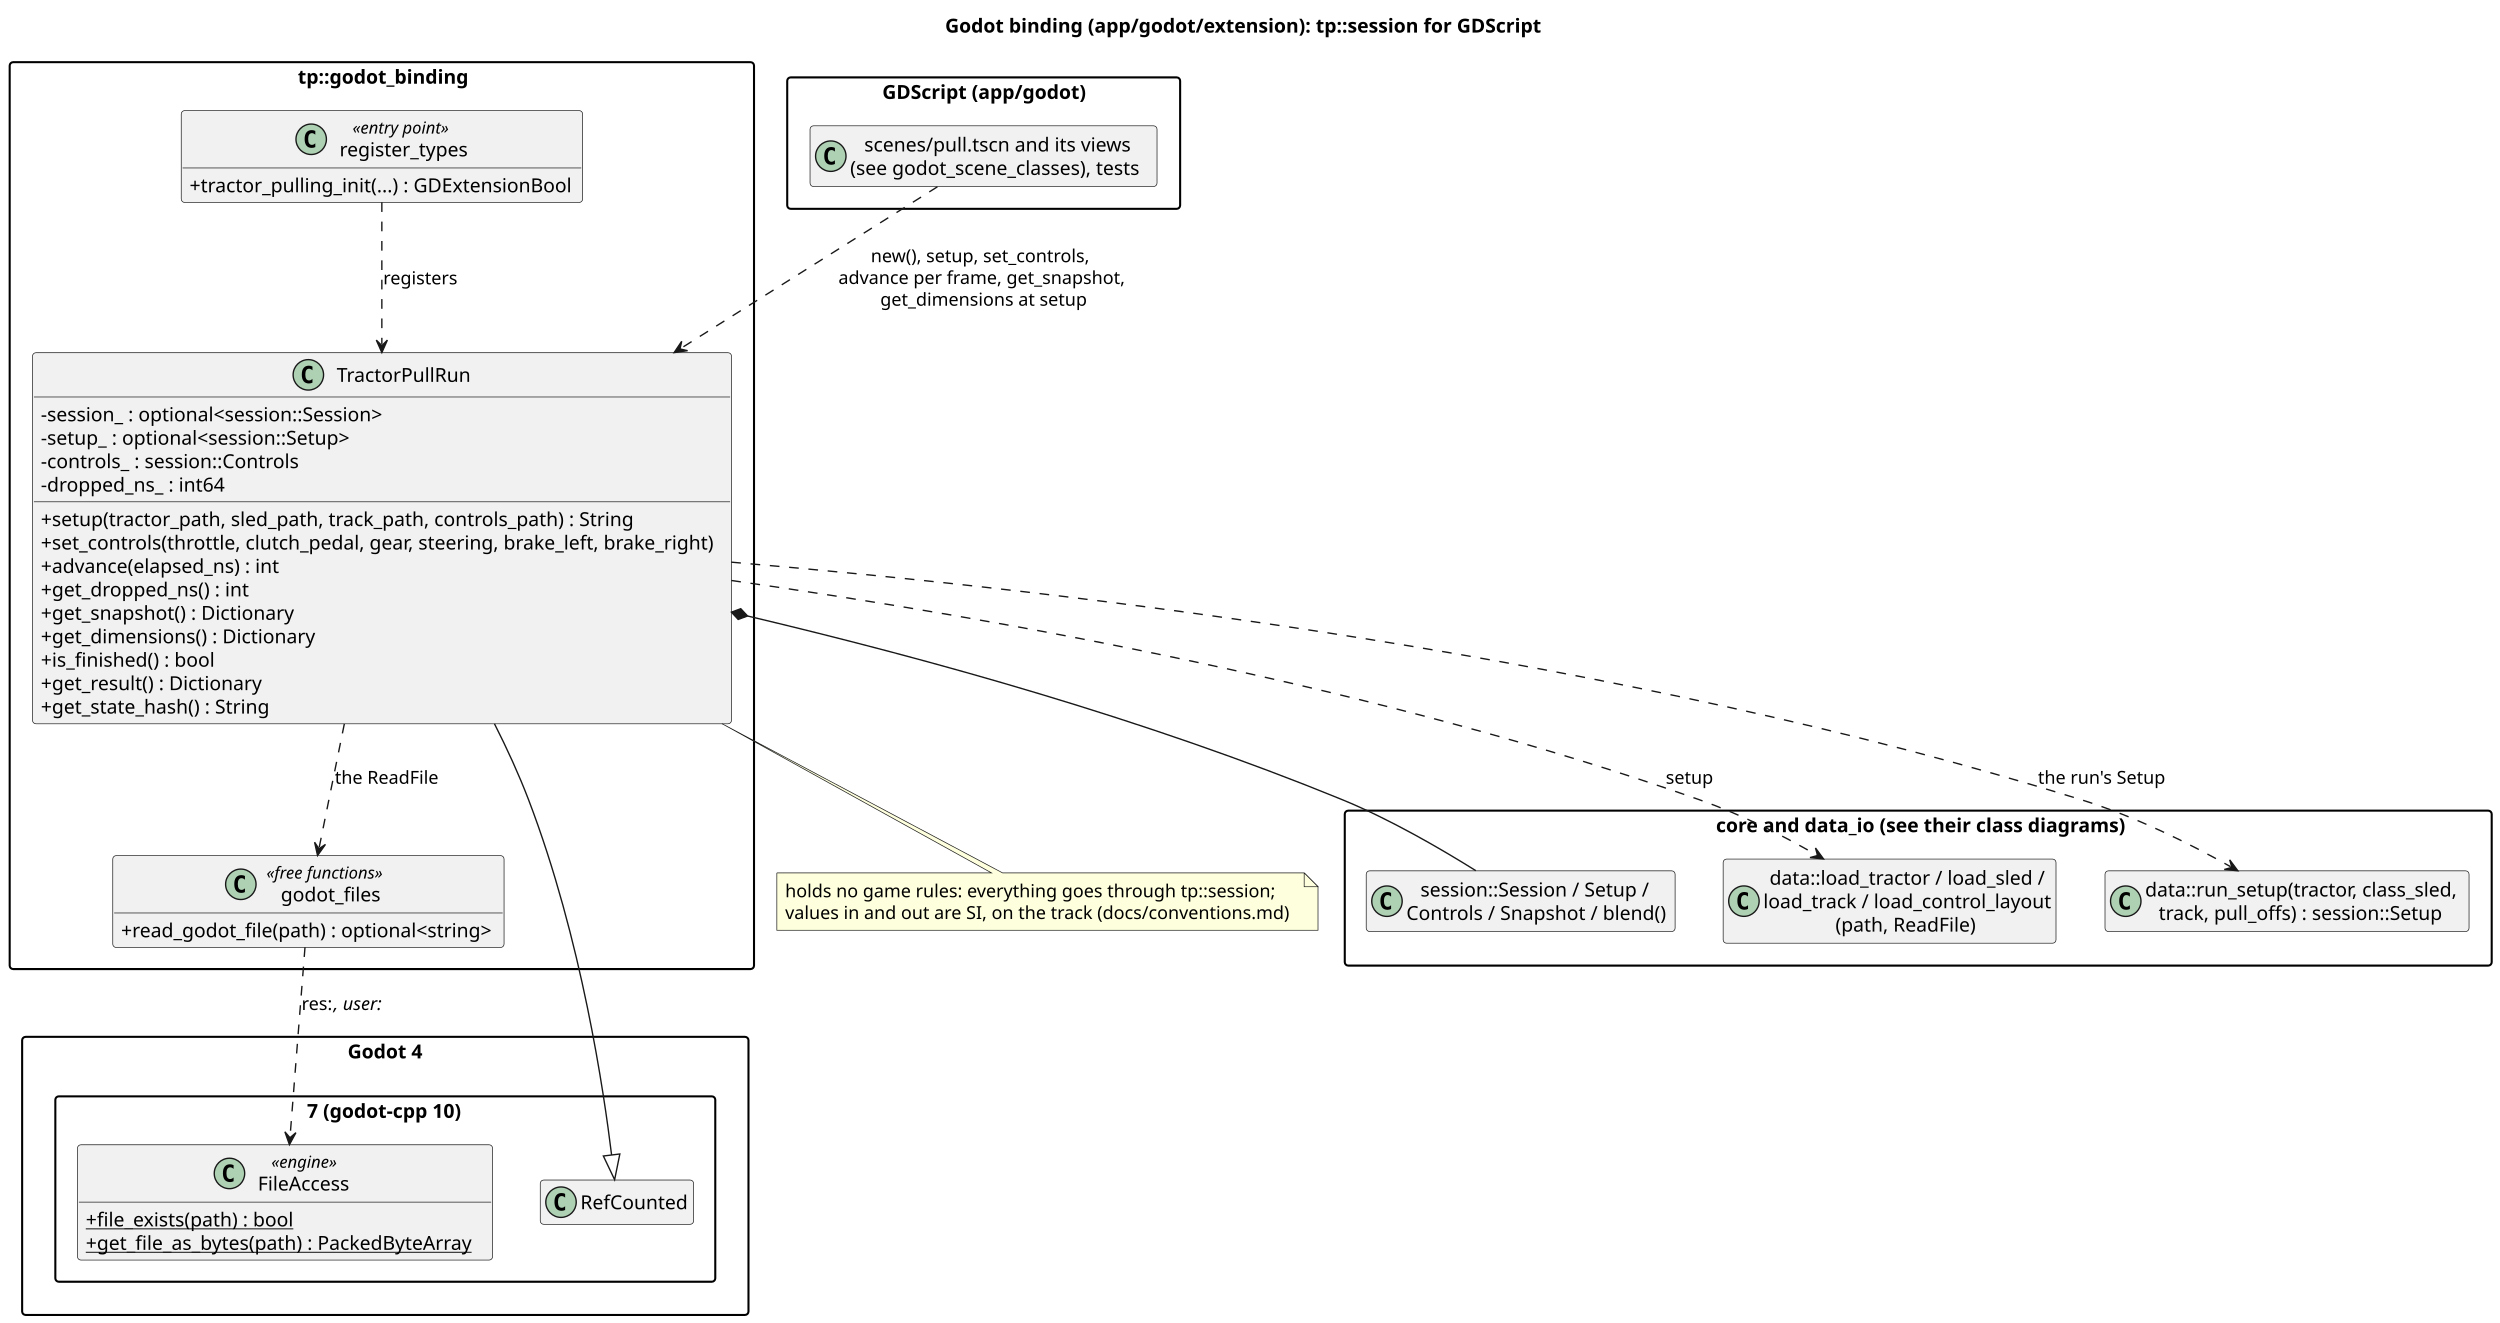
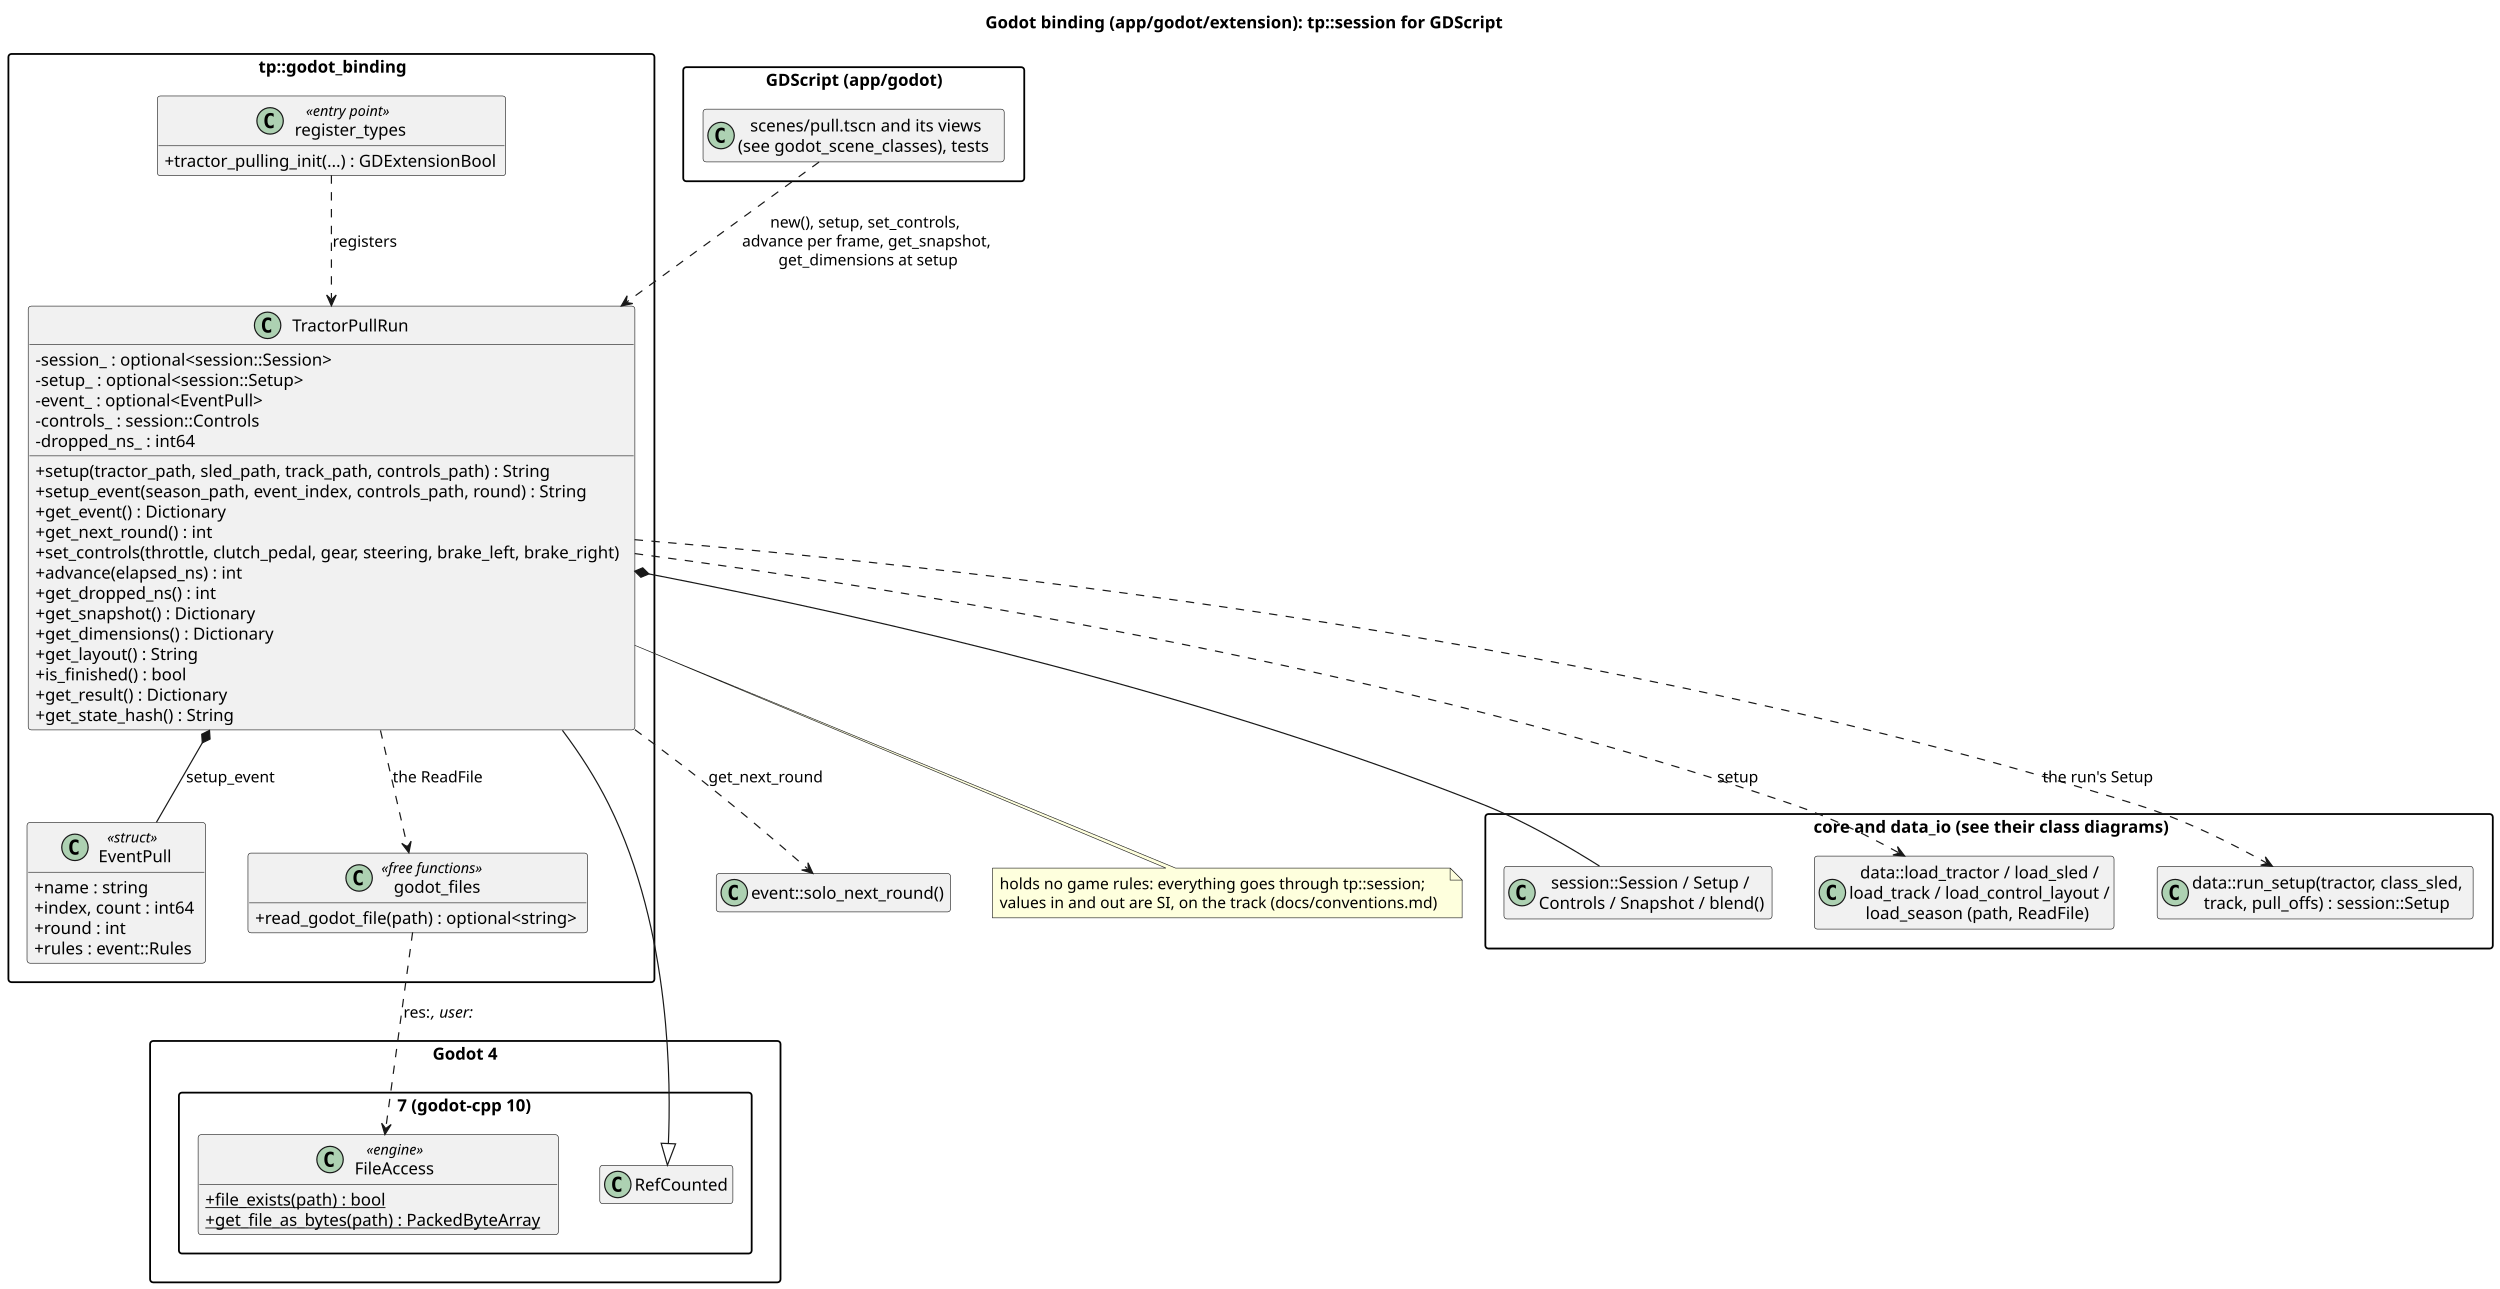
- <svg xmlns="http://www.w3.org/2000/svg" contentStyleType="text/css" height="956px" preserveAspectRatio="none" style="width:1807px;height:956px;background:#FFFFFF;" version="1.1" viewBox="0 0 1807 956" width="1807px" zoomAndPan="magnify">
+ <svg xmlns="http://www.w3.org/2000/svg" contentStyleType="text/css" height="1073px" preserveAspectRatio="none" style="width:2082px;height:1073px;background:#FFFFFF;" version="1.1" viewBox="0 0 2082 1073" width="2082px" zoomAndPan="magnify">
  <defs />
  <g>
-     <text fill="#000000" font-family="sans-serif" font-size="14" font-weight="bold" lengthAdjust="spacing" textLength="426.74" x="683.13" y="23.562">Godot binding (app/godot/extension): tp::session for GDScript</text>
+     <text fill="#000000" font-family="sans-serif" font-size="14" font-weight="bold" lengthAdjust="spacing" textLength="426.74" x="820.63" y="23.562">Godot binding (app/godot/extension): tp::session for GDScript</text>
    <g id="cluster_Godot 4">
-       <rect fill="none" height="201" rx="2.5" ry="2.5" style="stroke:#000000;stroke-width:1.5;" width="525" x="16" y="749.439" />
-       <text fill="#000000" font-family="sans-serif" font-size="14" font-weight="bold" lengthAdjust="spacing" textLength="54.414" x="251.293" y="765.002">Godot 4</text>
+       <rect fill="none" height="201" rx="2.5" ry="2.5" style="stroke:#000000;stroke-width:1.5;" width="525" x="125" y="866.939" />
+       <text fill="#000000" font-family="sans-serif" font-size="14" font-weight="bold" lengthAdjust="spacing" textLength="54.414" x="360.293" y="882.502">Godot 4</text>
    </g>
    <g id="cluster_7 (godot-cpp 10)">
-       <rect fill="none" height="134" rx="2.5" ry="2.5" style="stroke:#000000;stroke-width:1.5;" width="477" x="40" y="792.439" />
-       <text fill="#000000" font-family="sans-serif" font-size="14" font-weight="bold" lengthAdjust="spacing" textLength="113.21" x="221.895" y="808.002">7 (godot-cpp 10)</text>
+       <rect fill="none" height="134" rx="2.5" ry="2.5" style="stroke:#000000;stroke-width:1.5;" width="477" x="149" y="909.939" />
+       <text fill="#000000" font-family="sans-serif" font-size="14" font-weight="bold" lengthAdjust="spacing" textLength="113.21" x="330.895" y="925.502">7 (godot-cpp 10)</text>
    </g>
    <g id="cluster_tp::godot_binding">
-       <rect fill="none" height="655.5" rx="2.5" ry="2.5" style="stroke:#000000;stroke-width:1.5;" width="538" x="7" y="44.94" />
+       <rect fill="none" height="773" rx="2.5" ry="2.5" style="stroke:#000000;stroke-width:1.5;" width="538" x="7" y="44.94" />
      <text fill="#000000" font-family="sans-serif" font-size="14" font-weight="bold" lengthAdjust="spacing" textLength="121.454" x="215.273" y="60.502">tp::godot_binding</text>
    </g>
    <g id="cluster_core and data_io (see their class diagrams)">
-       <rect fill="none" height="112" rx="2.5" ry="2.5" style="stroke:#000000;stroke-width:1.5;" width="829" x="972" y="585.939" />
-       <text fill="#000000" font-family="sans-serif" font-size="14" font-weight="bold" lengthAdjust="spacing" textLength="292.312" x="1240.344" y="601.502">core and data_io (see their class diagrams)</text>
+       <rect fill="none" height="112" rx="2.5" ry="2.5" style="stroke:#000000;stroke-width:1.5;" width="839" x="1237" y="677.939" />
+       <text fill="#000000" font-family="sans-serif" font-size="14" font-weight="bold" lengthAdjust="spacing" textLength="292.312" x="1510.344" y="693.502">core and data_io (see their class diagrams)</text>
    </g>
    <g id="cluster_GDScript (app/godot)">
      <rect fill="none" height="95" rx="2.5" ry="2.5" style="stroke:#000000;stroke-width:1.5;" width="284" x="569" y="55.94" />
      <text fill="#000000" font-family="sans-serif" font-size="14" font-weight="bold" lengthAdjust="spacing" textLength="146.522" x="637.739" y="71.502">GDScript (app/godot)</text>
    </g>
    <g id="elem_RefCounted">
-       <rect codeLine="7" fill="#F1F1F1" height="32" id="RefCounted" rx="2.5" ry="2.5" style="stroke:#181818;stroke-width:0.5;" width="110.839" x="390.5" y="852.939" />
-       <ellipse cx="405.5" cy="868.939" fill="#ADD1B2" rx="11" ry="11" style="stroke:#181818;stroke-width:1.0;" />
-       <path d="M408.469,874.58 Q407.891,874.877 407.25,875.018 Q406.609,875.174 405.906,875.174 Q403.406,875.174 402.078,873.533 Q400.766,871.877 400.766,868.752 Q400.766,865.627 402.078,863.971 Q403.406,862.314 405.906,862.314 Q406.609,862.314 407.25,862.471 Q407.906,862.627 408.469,862.924 L408.469,865.643 Q407.844,865.064 407.25,864.799 Q406.656,864.518 406.031,864.518 Q404.688,864.518 404,865.596 Q403.312,866.658 403.312,868.752 Q403.312,870.846 404,871.924 Q404.688,872.986 406.031,872.986 Q406.656,872.986 407.25,872.721 Q407.844,872.439 408.469,871.861 L408.469,874.58 Z " fill="#000000" />
-       <text fill="#000000" font-family="sans-serif" font-size="14" lengthAdjust="spacing" textLength="78.839" x="419.5" y="874.032">RefCounted</text>
+       <rect codeLine="7" fill="#F1F1F1" height="32" id="RefCounted" rx="2.5" ry="2.5" style="stroke:#181818;stroke-width:0.5;" width="110.839" x="499.5" y="970.439" />
+       <ellipse cx="514.5" cy="986.439" fill="#ADD1B2" rx="11" ry="11" style="stroke:#181818;stroke-width:1.0;" />
+       <path d="M517.469,992.08 Q516.891,992.377 516.25,992.518 Q515.609,992.674 514.906,992.674 Q512.406,992.674 511.078,991.033 Q509.766,989.377 509.766,986.252 Q509.766,983.127 511.078,981.471 Q512.406,979.814 514.906,979.814 Q515.609,979.814 516.25,979.971 Q516.906,980.127 517.469,980.424 L517.469,983.143 Q516.844,982.564 516.25,982.299 Q515.656,982.018 515.031,982.018 Q513.688,982.018 513,983.096 Q512.312,984.158 512.312,986.252 Q512.312,988.346 513,989.424 Q513.688,990.486 515.031,990.486 Q515.656,990.486 516.25,990.221 Q516.844,989.939 517.469,989.361 L517.469,992.08 Z " fill="#000000" />
+       <text fill="#000000" font-family="sans-serif" font-size="14" lengthAdjust="spacing" textLength="78.839" x="528.5" y="991.532">RefCounted</text>
    </g>
    <g id="elem_FileAccess">
-       <rect codeLine="8" fill="#F1F1F1" height="83.338" id="FileAccess" rx="2.5" ry="2.5" style="stroke:#181818;stroke-width:0.5;" width="300.025" x="56" y="827.439" />
-       <ellipse cx="165.86" cy="848.169" fill="#ADD1B2" rx="11" ry="11" style="stroke:#181818;stroke-width:1.0;" />
-       <path d="M168.829,853.81 Q168.251,854.106 167.61,854.247 Q166.97,854.403 166.267,854.403 Q163.767,854.403 162.439,852.763 Q161.126,851.106 161.126,847.981 Q161.126,844.856 162.439,843.2 Q163.767,841.544 166.267,841.544 Q166.97,841.544 167.61,841.7 Q168.267,841.856 168.829,842.153 L168.829,844.872 Q168.204,844.294 167.61,844.028 Q167.017,843.747 166.392,843.747 Q165.048,843.747 164.36,844.825 Q163.673,845.888 163.673,847.981 Q163.673,850.075 164.36,851.153 Q165.048,852.216 166.392,852.216 Q167.017,852.216 167.61,851.95 Q168.204,851.669 168.829,851.091 L168.829,853.81 Z " fill="#000000" />
-       <text fill="#000000" font-family="sans-serif" font-size="12" font-style="italic" lengthAdjust="spacing" textLength="52.266" x="196.13" y="844.064">«engine»</text>
-       <text fill="#000000" font-family="sans-serif" font-size="14" lengthAdjust="spacing" textLength="71.805" x="186.36" y="860.521">FileAccess</text>
-       <line style="stroke:#181818;stroke-width:0.5;" x1="57" x2="355.025" y1="868.898" y2="868.898" />
-       <text fill="#000000" font-family="sans-serif" font-size="14" lengthAdjust="spacing" text-decoration="underline" textLength="154.492" x="62" y="886.461">+file_exists(path) : bool</text>
-       <text fill="#000000" font-family="sans-serif" font-size="14" lengthAdjust="spacing" text-decoration="underline" textLength="288.025" x="62" y="903.4">+get_file_as_bytes(path) : PackedByteArray</text>
+       <rect codeLine="8" fill="#F1F1F1" height="83.338" id="FileAccess" rx="2.5" ry="2.5" style="stroke:#181818;stroke-width:0.5;" width="300.025" x="165" y="944.939" />
+       <ellipse cx="274.86" cy="965.669" fill="#ADD1B2" rx="11" ry="11" style="stroke:#181818;stroke-width:1.0;" />
+       <path d="M277.829,971.31 Q277.251,971.606 276.61,971.747 Q275.97,971.903 275.267,971.903 Q272.767,971.903 271.438,970.263 Q270.126,968.606 270.126,965.481 Q270.126,962.356 271.438,960.7 Q272.767,959.044 275.267,959.044 Q275.97,959.044 276.61,959.2 Q277.267,959.356 277.829,959.653 L277.829,962.372 Q277.204,961.794 276.61,961.528 Q276.017,961.247 275.392,961.247 Q274.048,961.247 273.36,962.325 Q272.673,963.388 272.673,965.481 Q272.673,967.575 273.36,968.653 Q274.048,969.716 275.392,969.716 Q276.017,969.716 276.61,969.45 Q277.204,969.169 277.829,968.591 L277.829,971.31 Z " fill="#000000" />
+       <text fill="#000000" font-family="sans-serif" font-size="12" font-style="italic" lengthAdjust="spacing" textLength="52.266" x="305.13" y="961.564">«engine»</text>
+       <text fill="#000000" font-family="sans-serif" font-size="14" lengthAdjust="spacing" textLength="71.805" x="295.36" y="978.021">FileAccess</text>
+       <line style="stroke:#181818;stroke-width:0.5;" x1="166" x2="464.025" y1="986.398" y2="986.398" />
+       <text fill="#000000" font-family="sans-serif" font-size="14" lengthAdjust="spacing" text-decoration="underline" textLength="154.492" x="171" y="1003.961">+file_exists(path) : bool</text>
+       <text fill="#000000" font-family="sans-serif" font-size="14" lengthAdjust="spacing" text-decoration="underline" textLength="288.025" x="171" y="1020.9">+get_file_as_bytes(path) : PackedByteArray</text>
    </g>
    <g id="elem_TractorPullRun">
-       <rect codeLine="15" fill="#F1F1F1" height="268.213" id="TractorPullRun" rx="2.5" ry="2.5" style="stroke:#181818;stroke-width:0.5;" width="505.22" x="23.5" y="254.94" />
+       <rect codeLine="15" fill="#F1F1F1" height="352.91" id="TractorPullRun" rx="2.5" ry="2.5" style="stroke:#181818;stroke-width:0.5;" width="505.22" x="23.5" y="254.94" />
      <ellipse cx="222.874" cy="270.94" fill="#ADD1B2" rx="11" ry="11" style="stroke:#181818;stroke-width:1.0;" />
      <path d="M225.842,276.58 Q225.264,276.877 224.624,277.018 Q223.983,277.174 223.28,277.174 Q220.78,277.174 219.452,275.533 Q218.139,273.877 218.139,270.752 Q218.139,267.627 219.452,265.971 Q220.78,264.315 223.28,264.315 Q223.983,264.315 224.624,264.471 Q225.28,264.627 225.842,264.924 L225.842,267.643 Q225.217,267.065 224.624,266.799 Q224.03,266.518 223.405,266.518 Q222.061,266.518 221.374,267.596 Q220.686,268.658 220.686,270.752 Q220.686,272.846 221.374,273.924 Q222.061,274.986 223.405,274.986 Q224.03,274.986 224.624,274.721 Q225.217,274.44 225.842,273.861 L225.842,276.58 Z " fill="#000000" />
      <text fill="#000000" font-family="sans-serif" font-size="14" lengthAdjust="spacing" textLength="97.973" x="243.374" y="276.032">TractorPullRun</text>
      <line style="stroke:#181818;stroke-width:0.5;" x1="24.5" x2="527.72" y1="286.94" y2="286.94" />
      <text fill="#000000" font-family="sans-serif" font-size="14" lengthAdjust="spacing" textLength="256.935" x="29.5" y="304.502">-session_ : optional&lt;session::Session&gt;</text>
      <text fill="#000000" font-family="sans-serif" font-size="14" lengthAdjust="spacing" textLength="230.125" x="29.5" y="321.441">-setup_ : optional&lt;session::Setup&gt;</text>
-       <text fill="#000000" font-family="sans-serif" font-size="14" lengthAdjust="spacing" textLength="192.794" x="29.5" y="338.381">-controls_ : session::Controls</text>
-       <text fill="#000000" font-family="sans-serif" font-size="14" lengthAdjust="spacing" textLength="136.862" x="29.5" y="355.32">-dropped_ns_ : int64</text>
-       <line style="stroke:#181818;stroke-width:0.5;" x1="24.5" x2="527.72" y1="362.697" y2="362.697" />
-       <text fill="#000000" font-family="sans-serif" font-size="14" lengthAdjust="spacing" textLength="432.619" x="29.5" y="380.26">+setup(tractor_path, sled_path, track_path, controls_path) : String</text>
-       <text fill="#000000" font-family="sans-serif" font-size="14" lengthAdjust="spacing" textLength="493.22" x="29.5" y="397.199">+set_controls(throttle, clutch_pedal, gear, steering, brake_left, brake_right)</text>
-       <text fill="#000000" font-family="sans-serif" font-size="14" lengthAdjust="spacing" textLength="178.377" x="29.5" y="414.139">+advance(elapsed_ns) : int</text>
-       <text fill="#000000" font-family="sans-serif" font-size="14" lengthAdjust="spacing" textLength="153.501" x="29.5" y="431.078">+get_dropped_ns() : int</text>
-       <text fill="#000000" font-family="sans-serif" font-size="14" lengthAdjust="spacing" textLength="186.963" x="29.5" y="448.018">+get_snapshot() : Dictionary</text>
-       <text fill="#000000" font-family="sans-serif" font-size="14" lengthAdjust="spacing" textLength="201.722" x="29.5" y="464.957">+get_dimensions() : Dictionary</text>
-       <text fill="#000000" font-family="sans-serif" font-size="14" lengthAdjust="spacing" textLength="129.938" x="29.5" y="481.897">+is_finished() : bool</text>
-       <text fill="#000000" font-family="sans-serif" font-size="14" lengthAdjust="spacing" textLength="163.297" x="29.5" y="498.836">+get_result() : Dictionary</text>
-       <text fill="#000000" font-family="sans-serif" font-size="14" lengthAdjust="spacing" textLength="168.943" x="29.5" y="515.775">+get_state_hash() : String</text>
+       <text fill="#000000" font-family="sans-serif" font-size="14" lengthAdjust="spacing" textLength="194.455" x="29.5" y="338.381">-event_ : optional&lt;EventPull&gt;</text>
+       <text fill="#000000" font-family="sans-serif" font-size="14" lengthAdjust="spacing" textLength="192.794" x="29.5" y="355.32">-controls_ : session::Controls</text>
+       <text fill="#000000" font-family="sans-serif" font-size="14" lengthAdjust="spacing" textLength="136.862" x="29.5" y="372.26">-dropped_ns_ : int64</text>
+       <line style="stroke:#181818;stroke-width:0.5;" x1="24.5" x2="527.72" y1="379.637" y2="379.637" />
+       <text fill="#000000" font-family="sans-serif" font-size="14" lengthAdjust="spacing" textLength="432.619" x="29.5" y="397.199">+setup(tractor_path, sled_path, track_path, controls_path) : String</text>
+       <text fill="#000000" font-family="sans-serif" font-size="14" lengthAdjust="spacing" textLength="465.555" x="29.5" y="414.139">+setup_event(season_path, event_index, controls_path, round) : String</text>
+       <text fill="#000000" font-family="sans-serif" font-size="14" lengthAdjust="spacing" textLength="163.269" x="29.5" y="431.078">+get_event() : Dictionary</text>
+       <text fill="#000000" font-family="sans-serif" font-size="14" lengthAdjust="spacing" textLength="149.167" x="29.5" y="448.018">+get_next_round() : int</text>
+       <text fill="#000000" font-family="sans-serif" font-size="14" lengthAdjust="spacing" textLength="493.22" x="29.5" y="464.957">+set_controls(throttle, clutch_pedal, gear, steering, brake_left, brake_right)</text>
+       <text fill="#000000" font-family="sans-serif" font-size="14" lengthAdjust="spacing" textLength="178.377" x="29.5" y="481.897">+advance(elapsed_ns) : int</text>
+       <text fill="#000000" font-family="sans-serif" font-size="14" lengthAdjust="spacing" textLength="153.501" x="29.5" y="498.836">+get_dropped_ns() : int</text>
+       <text fill="#000000" font-family="sans-serif" font-size="14" lengthAdjust="spacing" textLength="186.963" x="29.5" y="515.775">+get_snapshot() : Dictionary</text>
+       <text fill="#000000" font-family="sans-serif" font-size="14" lengthAdjust="spacing" textLength="201.722" x="29.5" y="532.715">+get_dimensions() : Dictionary</text>
+       <text fill="#000000" font-family="sans-serif" font-size="14" lengthAdjust="spacing" textLength="138.551" x="29.5" y="549.654">+get_layout() : String</text>
+       <text fill="#000000" font-family="sans-serif" font-size="14" lengthAdjust="spacing" textLength="129.938" x="29.5" y="566.594">+is_finished() : bool</text>
+       <text fill="#000000" font-family="sans-serif" font-size="14" lengthAdjust="spacing" textLength="163.297" x="29.5" y="583.533">+get_result() : Dictionary</text>
+       <text fill="#000000" font-family="sans-serif" font-size="14" lengthAdjust="spacing" textLength="168.943" x="29.5" y="600.473">+get_state_hash() : String</text>
+     </g>
+     <g id="elem_EventPull">
+       <rect codeLine="35" fill="#F1F1F1" height="117.217" id="EventPull" rx="2.5" ry="2.5" style="stroke:#181818;stroke-width:0.5;" width="148.671" x="22.5" y="684.939" />
+       <ellipse cx="62.418" cy="705.669" fill="#ADD1B2" rx="11" ry="11" style="stroke:#181818;stroke-width:1.0;" />
+       <path d="M65.387,711.31 Q64.808,711.606 64.168,711.747 Q63.527,711.903 62.824,711.903 Q60.324,711.903 58.996,710.263 Q57.684,708.606 57.684,705.481 Q57.684,702.356 58.996,700.7 Q60.324,699.044 62.824,699.044 Q63.527,699.044 64.168,699.2 Q64.824,699.356 65.387,699.653 L65.387,702.372 Q64.762,701.794 64.168,701.528 Q63.574,701.247 62.949,701.247 Q61.605,701.247 60.918,702.325 Q60.23,703.388 60.23,705.481 Q60.23,707.575 60.918,708.653 Q61.605,709.716 62.949,709.716 Q63.574,709.716 64.168,709.45 Q64.762,709.169 65.387,708.591 L65.387,711.31 Z " fill="#000000" />
+       <text fill="#000000" font-family="sans-serif" font-size="12" font-style="italic" lengthAdjust="spacing" textLength="46.676" x="89.266" y="701.564">«struct»</text>
+       <text fill="#000000" font-family="sans-serif" font-size="14" lengthAdjust="spacing" textLength="61.298" x="81.955" y="718.021">EventPull</text>
+       <line style="stroke:#181818;stroke-width:0.5;" x1="23.5" x2="170.171" y1="726.398" y2="726.398" />
+       <text fill="#000000" font-family="sans-serif" font-size="14" lengthAdjust="spacing" textLength="95.218" x="28.5" y="743.961">+name : string</text>
+       <text fill="#000000" font-family="sans-serif" font-size="14" lengthAdjust="spacing" textLength="136.671" x="28.5" y="760.9">+index, count : int64</text>
+       <text fill="#000000" font-family="sans-serif" font-size="14" lengthAdjust="spacing" textLength="76.2" x="28.5" y="777.84">+round : int</text>
+       <text fill="#000000" font-family="sans-serif" font-size="14" lengthAdjust="spacing" textLength="135.003" x="28.5" y="794.779">+rules : event::Rules</text>
    </g>
    <g id="elem_Files">
-       <rect codeLine="30" fill="#F1F1F1" height="66.398" id="Files" rx="2.5" ry="2.5" style="stroke:#181818;stroke-width:0.5;" width="282.833" x="81.5" y="618.439" />
-       <ellipse cx="174.073" cy="639.169" fill="#ADD1B2" rx="11" ry="11" style="stroke:#181818;stroke-width:1.0;" />
-       <path d="M177.042,644.81 Q176.463,645.106 175.823,645.247 Q175.182,645.403 174.479,645.403 Q171.979,645.403 170.651,643.763 Q169.338,642.106 169.338,638.981 Q169.338,635.856 170.651,634.2 Q171.979,632.544 174.479,632.544 Q175.182,632.544 175.823,632.7 Q176.479,632.856 177.042,633.153 L177.042,635.872 Q176.417,635.294 175.823,635.028 Q175.229,634.747 174.604,634.747 Q173.26,634.747 172.573,635.825 Q171.885,636.888 171.885,638.981 Q171.885,641.075 172.573,642.153 Q173.26,643.216 174.604,643.216 Q175.229,643.216 175.823,642.95 Q176.417,642.669 177.042,642.091 L177.042,644.81 Z " fill="#000000" />
-       <text fill="#000000" font-family="sans-serif" font-size="12" font-style="italic" lengthAdjust="spacing" textLength="93.188" x="192.573" y="635.064">«free functions»</text>
-       <text fill="#000000" font-family="sans-serif" font-size="14" lengthAdjust="spacing" textLength="72.427" x="202.953" y="651.521">godot_files</text>
-       <line style="stroke:#181818;stroke-width:0.5;" x1="82.5" x2="363.333" y1="659.898" y2="659.898" />
-       <text fill="#000000" font-family="sans-serif" font-size="14" lengthAdjust="spacing" textLength="270.833" x="87.5" y="677.461">+read_godot_file(path) : optional&lt;string&gt;</text>
+       <rect codeLine="41" fill="#F1F1F1" height="66.398" id="Files" rx="2.5" ry="2.5" style="stroke:#181818;stroke-width:0.5;" width="282.833" x="206.5" y="710.439" />
+       <ellipse cx="299.073" cy="731.169" fill="#ADD1B2" rx="11" ry="11" style="stroke:#181818;stroke-width:1.0;" />
+       <path d="M302.041,736.81 Q301.463,737.106 300.823,737.247 Q300.182,737.403 299.479,737.403 Q296.979,737.403 295.651,735.763 Q294.338,734.106 294.338,730.981 Q294.338,727.856 295.651,726.2 Q296.979,724.544 299.479,724.544 Q300.182,724.544 300.823,724.7 Q301.479,724.856 302.041,725.153 L302.041,727.872 Q301.416,727.294 300.823,727.028 Q300.229,726.747 299.604,726.747 Q298.26,726.747 297.573,727.825 Q296.885,728.888 296.885,730.981 Q296.885,733.075 297.573,734.153 Q298.26,735.216 299.604,735.216 Q300.229,735.216 300.823,734.95 Q301.416,734.669 302.041,734.091 L302.041,736.81 Z " fill="#000000" />
+       <text fill="#000000" font-family="sans-serif" font-size="12" font-style="italic" lengthAdjust="spacing" textLength="93.188" x="317.573" y="727.064">«free functions»</text>
+       <text fill="#000000" font-family="sans-serif" font-size="14" lengthAdjust="spacing" textLength="72.427" x="327.953" y="743.521">godot_files</text>
+       <line style="stroke:#181818;stroke-width:0.5;" x1="207.5" x2="488.333" y1="751.898" y2="751.898" />
+       <text fill="#000000" font-family="sans-serif" font-size="14" lengthAdjust="spacing" textLength="270.833" x="212.5" y="769.461">+read_godot_file(path) : optional&lt;string&gt;</text>
    </g>
    <g id="elem_Register">
-       <rect codeLine="33" fill="#F1F1F1" height="66.398" id="Register" rx="2.5" ry="2.5" style="stroke:#181818;stroke-width:0.5;" width="290.127" x="131" y="79.939" />
+       <rect codeLine="44" fill="#F1F1F1" height="66.398" id="Register" rx="2.5" ry="2.5" style="stroke:#181818;stroke-width:0.5;" width="290.127" x="131" y="79.939" />
      <ellipse cx="224.929" cy="100.669" fill="#ADD1B2" rx="11" ry="11" style="stroke:#181818;stroke-width:1.0;" />
      <path d="M227.898,106.31 Q227.32,106.606 226.679,106.747 Q226.039,106.903 225.335,106.903 Q222.835,106.903 221.507,105.263 Q220.195,103.606 220.195,100.481 Q220.195,97.356 221.507,95.7 Q222.835,94.044 225.335,94.044 Q226.039,94.044 226.679,94.2 Q227.335,94.356 227.898,94.653 L227.898,97.372 Q227.273,96.794 226.679,96.528 Q226.085,96.247 225.46,96.247 Q224.117,96.247 223.429,97.325 Q222.742,98.388 222.742,100.481 Q222.742,102.575 223.429,103.653 Q224.117,104.716 225.46,104.716 Q226.085,104.716 226.679,104.45 Q227.273,104.169 227.898,103.591 L227.898,106.31 Z " fill="#000000" />
      <text fill="#000000" font-family="sans-serif" font-size="12" font-style="italic" lengthAdjust="spacing" textLength="75.07" x="254.778" y="96.564">«entry point»</text>
      <text fill="#000000" font-family="sans-serif" font-size="14" lengthAdjust="spacing" textLength="93.769" x="245.429" y="113.022">register_types</text>
      <line style="stroke:#181818;stroke-width:0.5;" x1="132" x2="420.127" y1="121.398" y2="121.398" />
      <text fill="#000000" font-family="sans-serif" font-size="14" lengthAdjust="spacing" textLength="278.127" x="137" y="138.961">+tractor_pulling_init(...) : GDExtensionBool</text>
    </g>
    <g id="elem_Session">
-       <rect codeLine="39" fill="#F1F1F1" height="43.879" id="Session" rx="2.5" ry="2.5" style="stroke:#181818;stroke-width:0.5;" width="223.269" x="987.5" y="629.439" />
-       <ellipse cx="1002.5" cy="651.379" fill="#ADD1B2" rx="11" ry="11" style="stroke:#181818;stroke-width:1.0;" />
-       <path d="M1005.469,657.019 Q1004.891,657.316 1004.25,657.457 Q1003.609,657.613 1002.906,657.613 Q1000.406,657.613 999.078,655.973 Q997.766,654.316 997.766,651.191 Q997.766,648.066 999.078,646.41 Q1000.406,644.754 1002.906,644.754 Q1003.609,644.754 1004.25,644.91 Q1004.906,645.066 1005.469,645.363 L1005.469,648.082 Q1004.844,647.504 1004.25,647.238 Q1003.656,646.957 1003.031,646.957 Q1001.688,646.957 1001,648.035 Q1000.312,649.098 1000.312,651.191 Q1000.312,653.285 1001,654.363 Q1001.688,655.426 1003.031,655.426 Q1003.656,655.426 1004.25,655.16 Q1004.844,654.879 1005.469,654.301 L1005.469,657.019 Z " fill="#000000" />
-       <text fill="#000000" font-family="sans-serif" font-size="14" lengthAdjust="spacing" textLength="170.912" x="1026.679" y="648.002">session::Session / Setup /</text>
-       <text fill="#000000" font-family="sans-serif" font-size="14" lengthAdjust="spacing" textLength="191.269" x="1016.5" y="664.941">Controls / Snapshot / blend()</text>
+       <rect codeLine="50" fill="#F1F1F1" height="43.879" id="Session" rx="2.5" ry="2.5" style="stroke:#181818;stroke-width:0.5;" width="223.269" x="1252.5" y="721.439" />
+       <ellipse cx="1267.5" cy="743.379" fill="#ADD1B2" rx="11" ry="11" style="stroke:#181818;stroke-width:1.0;" />
+       <path d="M1270.469,749.019 Q1269.891,749.316 1269.25,749.457 Q1268.609,749.613 1267.906,749.613 Q1265.406,749.613 1264.078,747.973 Q1262.766,746.316 1262.766,743.191 Q1262.766,740.066 1264.078,738.41 Q1265.406,736.754 1267.906,736.754 Q1268.609,736.754 1269.25,736.91 Q1269.906,737.066 1270.469,737.363 L1270.469,740.082 Q1269.844,739.504 1269.25,739.238 Q1268.656,738.957 1268.031,738.957 Q1266.688,738.957 1266,740.035 Q1265.312,741.098 1265.312,743.191 Q1265.312,745.285 1266,746.363 Q1266.688,747.426 1268.031,747.426 Q1268.656,747.426 1269.25,747.16 Q1269.844,746.879 1270.469,746.301 L1270.469,749.019 Z " fill="#000000" />
+       <text fill="#000000" font-family="sans-serif" font-size="14" lengthAdjust="spacing" textLength="170.912" x="1291.679" y="740.002">session::Session / Setup /</text>
+       <text fill="#000000" font-family="sans-serif" font-size="14" lengthAdjust="spacing" textLength="191.269" x="1281.5" y="756.941">Controls / Snapshot / blend()</text>
    </g>
    <g id="elem_Loaders">
-       <rect codeLine="40" fill="#F1F1F1" height="60.818" id="Loaders" rx="2.5" ry="2.5" style="stroke:#181818;stroke-width:0.5;" width="240.578" x="1245.5" y="620.939" />
-       <ellipse cx="1260.5" cy="651.349" fill="#ADD1B2" rx="11" ry="11" style="stroke:#181818;stroke-width:1.0;" />
-       <path d="M1263.469,656.989 Q1262.891,657.286 1262.25,657.427 Q1261.609,657.583 1260.906,657.583 Q1258.406,657.583 1257.078,655.942 Q1255.766,654.286 1255.766,651.161 Q1255.766,648.036 1257.078,646.38 Q1258.406,644.724 1260.906,644.724 Q1261.609,644.724 1262.25,644.88 Q1262.906,645.036 1263.469,645.333 L1263.469,648.052 Q1262.844,647.474 1262.25,647.208 Q1261.656,646.927 1261.031,646.927 Q1259.688,646.927 1259,648.005 Q1258.312,649.067 1258.312,651.161 Q1258.312,653.255 1259,654.333 Q1259.688,655.395 1261.031,655.395 Q1261.656,655.395 1262.25,655.13 Q1262.844,654.849 1263.469,654.27 L1263.469,656.989 Z " fill="#000000" />
-       <text fill="#000000" font-family="sans-serif" font-size="14" lengthAdjust="spacing" textLength="199.52" x="1279.029" y="639.502">data::load_tractor / load_sled /</text>
-       <text fill="#000000" font-family="sans-serif" font-size="14" lengthAdjust="spacing" textLength="208.578" x="1274.5" y="656.441">load_track / load_control_layout</text>
-       <text fill="#000000" font-family="sans-serif" font-size="14" lengthAdjust="spacing" textLength="104.289" x="1326.645" y="673.381">(path, ReadFile)</text>
+       <rect codeLine="51" fill="#F1F1F1" height="60.818" id="Loaders" rx="2.5" ry="2.5" style="stroke:#181818;stroke-width:0.5;" width="249.56" x="1511" y="712.939" />
+       <ellipse cx="1526" cy="743.349" fill="#ADD1B2" rx="11" ry="11" style="stroke:#181818;stroke-width:1.0;" />
+       <path d="M1528.969,748.989 Q1528.391,749.286 1527.75,749.427 Q1527.109,749.583 1526.406,749.583 Q1523.906,749.583 1522.578,747.942 Q1521.266,746.286 1521.266,743.161 Q1521.266,740.036 1522.578,738.38 Q1523.906,736.724 1526.406,736.724 Q1527.109,736.724 1527.75,736.88 Q1528.406,737.036 1528.969,737.333 L1528.969,740.052 Q1528.344,739.474 1527.75,739.208 Q1527.156,738.927 1526.531,738.927 Q1525.188,738.927 1524.5,740.005 Q1523.812,741.067 1523.812,743.161 Q1523.812,745.255 1524.5,746.333 Q1525.188,747.395 1526.531,747.395 Q1527.156,747.395 1527.75,747.13 Q1528.344,746.849 1528.969,746.27 L1528.969,748.989 Z " fill="#000000" />
+       <text fill="#000000" font-family="sans-serif" font-size="14" lengthAdjust="spacing" textLength="199.52" x="1549.02" y="731.502">data::load_tractor / load_sled /</text>
+       <text fill="#000000" font-family="sans-serif" font-size="14" lengthAdjust="spacing" textLength="217.56" x="1540" y="748.441">load_track / load_control_layout /</text>
+       <text fill="#000000" font-family="sans-serif" font-size="14" lengthAdjust="spacing" textLength="190.299" x="1553.631" y="765.381">load_season (path, ReadFile)</text>
    </g>
    <g id="elem_RunSetup">
-       <rect codeLine="41" fill="#F1F1F1" height="43.879" id="RunSetup" rx="2.5" ry="2.5" style="stroke:#181818;stroke-width:0.5;" width="263.123" x="1521.5" y="629.439" />
-       <ellipse cx="1536.5" cy="651.379" fill="#ADD1B2" rx="11" ry="11" style="stroke:#181818;stroke-width:1.0;" />
-       <path d="M1539.469,657.019 Q1538.891,657.316 1538.25,657.457 Q1537.609,657.613 1536.906,657.613 Q1534.406,657.613 1533.078,655.973 Q1531.766,654.316 1531.766,651.191 Q1531.766,648.066 1533.078,646.41 Q1534.406,644.754 1536.906,644.754 Q1537.609,644.754 1538.25,644.91 Q1538.906,645.066 1539.469,645.363 L1539.469,648.082 Q1538.844,647.504 1538.25,647.238 Q1537.656,646.957 1537.031,646.957 Q1535.688,646.957 1535,648.035 Q1534.312,649.098 1534.312,651.191 Q1534.312,653.285 1535,654.363 Q1535.688,655.426 1537.031,655.426 Q1537.656,655.426 1538.25,655.16 Q1538.844,654.879 1539.469,654.301 L1539.469,657.019 Z " fill="#000000" />
-       <text fill="#000000" font-family="sans-serif" font-size="14" lengthAdjust="spacing" textLength="231.123" x="1550.5" y="648.002">data::run_setup(tractor, class_sled,</text>
-       <text fill="#000000" font-family="sans-serif" font-size="14" lengthAdjust="spacing" textLength="211.572" x="1560.275" y="664.941">track, pull_offs) : session::Setup</text>
+       <rect codeLine="52" fill="#F1F1F1" height="43.879" id="RunSetup" rx="2.5" ry="2.5" style="stroke:#181818;stroke-width:0.5;" width="263.123" x="1796.5" y="721.439" />
+       <ellipse cx="1811.5" cy="743.379" fill="#ADD1B2" rx="11" ry="11" style="stroke:#181818;stroke-width:1.0;" />
+       <path d="M1814.469,749.019 Q1813.891,749.316 1813.25,749.457 Q1812.609,749.613 1811.906,749.613 Q1809.406,749.613 1808.078,747.973 Q1806.766,746.316 1806.766,743.191 Q1806.766,740.066 1808.078,738.41 Q1809.406,736.754 1811.906,736.754 Q1812.609,736.754 1813.25,736.91 Q1813.906,737.066 1814.469,737.363 L1814.469,740.082 Q1813.844,739.504 1813.25,739.238 Q1812.656,738.957 1812.031,738.957 Q1810.688,738.957 1810,740.035 Q1809.312,741.098 1809.312,743.191 Q1809.312,745.285 1810,746.363 Q1810.688,747.426 1812.031,747.426 Q1812.656,747.426 1813.25,747.16 Q1813.844,746.879 1814.469,746.301 L1814.469,749.019 Z " fill="#000000" />
+       <text fill="#000000" font-family="sans-serif" font-size="14" lengthAdjust="spacing" textLength="231.123" x="1825.5" y="740.002">data::run_setup(tractor, class_sled,</text>
+       <text fill="#000000" font-family="sans-serif" font-size="14" lengthAdjust="spacing" textLength="211.572" x="1835.275" y="756.941">track, pull_offs) : session::Setup</text>
    </g>
    <g id="elem_Scripts">
-       <rect codeLine="45" fill="#F1F1F1" height="43.879" id="Scripts" rx="2.5" ry="2.5" style="stroke:#181818;stroke-width:0.5;" width="250.798" x="585.5" y="90.939" />
+       <rect codeLine="56" fill="#F1F1F1" height="43.879" id="Scripts" rx="2.5" ry="2.5" style="stroke:#181818;stroke-width:0.5;" width="250.798" x="585.5" y="90.939" />
      <ellipse cx="600.5" cy="112.879" fill="#ADD1B2" rx="11" ry="11" style="stroke:#181818;stroke-width:1.0;" />
      <path d="M603.469,118.519 Q602.891,118.816 602.25,118.957 Q601.609,119.113 600.906,119.113 Q598.406,119.113 597.078,117.473 Q595.766,115.816 595.766,112.691 Q595.766,109.566 597.078,107.91 Q598.406,106.254 600.906,106.254 Q601.609,106.254 602.25,106.41 Q602.906,106.566 603.469,106.863 L603.469,109.582 Q602.844,109.004 602.25,108.738 Q601.656,108.457 601.031,108.457 Q599.688,108.457 599,109.535 Q598.312,110.598 598.312,112.691 Q598.312,114.785 599,115.863 Q599.688,116.926 601.031,116.926 Q601.656,116.926 602.25,116.66 Q602.844,116.379 603.469,115.801 L603.469,118.519 Z " fill="#000000" />
      <text fill="#000000" font-family="sans-serif" font-size="14" lengthAdjust="spacing" textLength="198.468" x="624.665" y="109.502">scenes/pull.tscn and its views</text>
      <text fill="#000000" font-family="sans-serif" font-size="14" lengthAdjust="spacing" textLength="218.798" x="614.5" y="126.441">(see godot_scene_classes), tests</text>
    </g>
-     <g id="elem_GMN24">
-       <path d="M561.5,630.939 L561.5,672.398 A0,0 0 0 0 561.5,672.398 L952.657,672.398 A0,0 0 0 0 952.657,672.398 L952.657,640.939 L942.657,630.939 L724.67,630.939 L521.78,523.049 L716.67,630.939 L561.5,630.939 A0,0 0 0 0 561.5,630.939 " fill="#FEFFDD" style="stroke:#181818;stroke-width:0.5;" />
-       <path d="M942.657,630.939 L942.657,640.939 L952.657,640.939 L942.657,630.939 " fill="#FEFFDD" style="stroke:#181818;stroke-width:0.5;" />
-       <text fill="#000000" font-family="sans-serif" font-size="13" lengthAdjust="spacing" textLength="356.681" x="567.5" y="648.533">holds no game rules: everything goes through tp::session;</text>
-       <text fill="#000000" font-family="sans-serif" font-size="13" lengthAdjust="spacing" textLength="370.157" x="567.5" y="664.263">values in and out are SI, on the track (docs/conventions.md)</text>
+     <g id="elem_Solo">
+       <rect codeLine="65" fill="#F1F1F1" height="32" id="Solo" rx="2.5" ry="2.5" style="stroke:#181818;stroke-width:0.5;" width="195.106" x="596.5" y="727.439" />
+       <ellipse cx="611.5" cy="743.439" fill="#ADD1B2" rx="11" ry="11" style="stroke:#181818;stroke-width:1.0;" />
+       <path d="M614.469,749.08 Q613.891,749.377 613.25,749.518 Q612.609,749.674 611.906,749.674 Q609.406,749.674 608.078,748.033 Q606.766,746.377 606.766,743.252 Q606.766,740.127 608.078,738.471 Q609.406,736.814 611.906,736.814 Q612.609,736.814 613.25,736.971 Q613.906,737.127 614.469,737.424 L614.469,740.143 Q613.844,739.564 613.25,739.299 Q612.656,739.018 612.031,739.018 Q610.688,739.018 610,740.096 Q609.312,741.158 609.312,743.252 Q609.312,745.346 610,746.424 Q610.688,747.486 612.031,747.486 Q612.656,747.486 613.25,747.221 Q613.844,746.939 614.469,746.361 L614.469,749.08 Z " fill="#000000" />
+       <text fill="#000000" font-family="sans-serif" font-size="14" lengthAdjust="spacing" textLength="163.106" x="625.5" y="748.532">event::solo_next_round()</text>
+     </g>
+     <g id="elem_GMN28">
+       <path d="M826.5,722.939 L826.5,764.398 A0,0 0 0 0 826.5,764.398 L1217.657,764.398 A0,0 0 0 0 1217.657,764.398 L1217.657,732.939 L1207.657,722.939 L978.99,722.939 L528.56,537.389 L970.99,722.939 L826.5,722.939 A0,0 0 0 0 826.5,722.939 " fill="#FEFFDD" style="stroke:#181818;stroke-width:0.5;" />
+       <path d="M1207.657,722.939 L1207.657,732.939 L1217.657,732.939 L1207.657,722.939 " fill="#FEFFDD" style="stroke:#181818;stroke-width:0.5;" />
+       <text fill="#000000" font-family="sans-serif" font-size="13" lengthAdjust="spacing" textLength="356.681" x="832.5" y="740.533">holds no game rules: everything goes through tp::session;</text>
+       <text fill="#000000" font-family="sans-serif" font-size="13" lengthAdjust="spacing" textLength="370.157" x="832.5" y="756.263">values in and out are SI, on the track (docs/conventions.md)</text>
    </g>
    <g id="link_RefCounted_TractorPullRun">
-       <path codeLine="48" d="M442.064,834.833 C436.694,790.943 420.59,678.83 382,577.939 C375.04,559.74 366.53,541.179 357.4,523.149 " fill="none" id="RefCounted-backto-TractorPullRun" style="stroke:#181818;stroke-width:1.0;" />
-       <polygon fill="none" points="444.25,852.699,448.02,834.104,436.108,835.561,444.25,852.699" style="stroke:#181818;stroke-width:1.0;" />
+       <path codeLine="59" d="M556.624,952.356 C558.654,905.176 559.4,775.37 507,669.939 C496.38,648.559 483.13,627.88 468.38,608.22 " fill="none" id="RefCounted-backto-TractorPullRun" style="stroke:#181818;stroke-width:1.0;" />
+       <polygon fill="none" points="555.85,970.34,562.618,952.614,550.629,952.098,555.85,970.34" style="stroke:#181818;stroke-width:1.0;" />
    </g>
    <g id="link_Register_TractorPullRun">
-       <path codeLine="49" d="M276,146.179 C276,173.41 276,208.339 276,248.82 " fill="none" id="Register-to-TractorPullRun" style="stroke:#181818;stroke-width:1.0;stroke-dasharray:7.0,7.0;" />
-       <polygon fill="#181818" points="276,254.82,280,245.82,276,249.82,272,245.82,276,254.82" style="stroke:#181818;stroke-width:1.0;" />
+       <path codeLine="60" d="M276,146.03 C276,172.669 276,206.839 276,248.66 " fill="none" id="Register-to-TractorPullRun" style="stroke:#181818;stroke-width:1.0;stroke-dasharray:7.0,7.0;" />
+       <polygon fill="#181818" points="276,254.66,280,245.66,276,249.66,272,245.66,276,254.66" style="stroke:#181818;stroke-width:1.0;" />
      <text fill="#000000" font-family="sans-serif" font-size="13" lengthAdjust="spacing" textLength="54.044" x="277" y="205.533">registers</text>
    </g>
    <g id="link_TractorPullRun_Session">
-       <path codeLine="50" d="M540.336,445.241 C674.146,477.001 828.03,519.87 970,577.939 C1004.48,592.039 1041.28,613.429 1066.72,629.319 " fill="none" id="TractorPullRun-backto-Session" style="stroke:#181818;stroke-width:1.0;" />
-       <polygon fill="#181818" points="528.66,442.469,533.574,447.747,540.336,445.241,535.422,439.963,528.66,442.469" style="stroke:#181818;stroke-width:1.0;" />
+       <path codeLine="61" d="M540.389,477.969 C737.189,516.23 1003.2,578.049 1235,669.939 C1269.75,683.71 1306.67,705.25 1332.07,721.279 " fill="none" id="TractorPullRun-backto-Session" style="stroke:#181818;stroke-width:1.0;" />
+       <polygon fill="#181818" points="528.61,475.68,533.736,480.751,540.389,477.969,535.263,472.898,528.61,475.68" style="stroke:#181818;stroke-width:1.0;" />
    </g>
    <g id="link_TractorPullRun_Loaders">
-       <path codeLine="51" d="M528.57,419.57 C723.54,447.24 997.95,496.729 1228,577.939 C1259.26,588.98 1286.993,603.068 1312.853,617.878 " fill="none" id="TractorPullRun-to-Loaders" style="stroke:#181818;stroke-width:1.0;stroke-dasharray:7.0,7.0;" />
-       <polygon fill="#181818" points="1318.06,620.86,1312.238,612.916,1313.721,618.375,1308.262,619.858,1318.06,620.86" style="stroke:#181818;stroke-width:1.0;" />
-       <text fill="#000000" font-family="sans-serif" font-size="13" lengthAdjust="spacing" textLength="34.341" x="1204" y="566.533">setup</text>
+       <path codeLine="62" d="M528.64,461.019 C778.53,494.079 1169.42,558.75 1493,669.939 C1525.25,681.019 1554.127,695.201 1580.947,710.001 " fill="none" id="TractorPullRun-to-Loaders" style="stroke:#181818;stroke-width:1.0;stroke-dasharray:7.0,7.0;" />
+       <polygon fill="#181818" points="1586.2,712.899,1580.253,705.049,1581.822,710.484,1576.388,712.053,1586.2,712.899" style="stroke:#181818;stroke-width:1.0;" />
+       <text fill="#000000" font-family="sans-serif" font-size="13" lengthAdjust="spacing" textLength="34.341" x="1430" y="651.533">setup</text>
    </g>
    <g id="link_TractorPullRun_RunSetup">
-       <path codeLine="52" d="M528.53,406.32 C780.34,427.8 1175.86,475.579 1504,577.939 C1544.64,590.62 1582.858,609.933 1612.288,626.452 " fill="none" id="TractorPullRun-to-RunSetup" style="stroke:#181818;stroke-width:1.0;stroke-dasharray:7.0,7.0;" />
-       <polygon fill="#181818" points="1617.52,629.389,1611.63,621.496,1613.16,626.942,1607.714,628.472,1617.52,629.389" style="stroke:#181818;stroke-width:1.0;" />
-       <text fill="#000000" font-family="sans-serif" font-size="13" lengthAdjust="spacing" textLength="93.672" x="1473" y="566.533">the run's Setup</text>
+       <path codeLine="63" d="M528.53,449.44 C831.45,475.019 1351.86,535.569 1779,669.939 C1819.61,682.72 1857.836,702.017 1887.266,718.507 " fill="none" id="TractorPullRun-to-RunSetup" style="stroke:#181818;stroke-width:1.0;stroke-dasharray:7.0,7.0;" />
+       <polygon fill="#181818" points="1892.5,721.439,1886.604,713.551,1888.138,718.995,1882.693,720.53,1892.5,721.439" style="stroke:#181818;stroke-width:1.0;" />
+       <text fill="#000000" font-family="sans-serif" font-size="13" lengthAdjust="spacing" textLength="93.672" x="1701" y="651.533">the run's Setup</text>
+     </g>
+     <g id="link_TractorPullRun_EventPull">
+       <path codeLine="64" d="M168.47,618.662 C152.53,646.272 143.11,662.58 130.28,684.799 " fill="none" id="TractorPullRun-backto-EventPull" style="stroke:#181818;stroke-width:1.0;" />
+       <polygon fill="#181818" points="174.47,608.269,168.006,611.466,168.47,618.662,174.934,615.466,174.47,608.269" style="stroke:#181818;stroke-width:1.0;" />
+       <text fill="#000000" font-family="sans-serif" font-size="13" lengthAdjust="spacing" textLength="74.668" x="155" y="651.533">setup_event</text>
+     </g>
+     <g id="link_TractorPullRun_Solo">
+       <path codeLine="66" d="M528.72,607.639 C542.43,617.779 555.93,627.919 569,637.939 C608.74,668.399 648.764,702.739 672.474,723.479 " fill="none" id="TractorPullRun-to-Solo" style="stroke:#181818;stroke-width:1.0;stroke-dasharray:7.0,7.0;" />
+       <polygon fill="#181818" points="676.99,727.429,672.85,718.493,673.227,724.138,667.582,724.515,676.99,727.429" style="stroke:#181818;stroke-width:1.0;" />
+       <text fill="#000000" font-family="sans-serif" font-size="13" lengthAdjust="spacing" textLength="94.288" x="590" y="651.533">get_next_round</text>
    </g>
    <g id="link_TractorPullRun_Files">
-       <path codeLine="53" d="M248.88,523.24 C241.65,558.789 235.666,588.16 230.716,612.5 " fill="none" id="TractorPullRun-to-Files" style="stroke:#181818;stroke-width:1.0;stroke-dasharray:7.0,7.0;" />
-       <polygon fill="#181818" points="229.52,618.38,235.233,610.357,230.516,613.48,227.394,608.763,229.52,618.38" style="stroke:#181818;stroke-width:1.0;" />
-       <text fill="#000000" font-family="sans-serif" font-size="13" lengthAdjust="spacing" textLength="75.931" x="242" y="566.533">the ReadFile</text>
+       <path codeLine="67" d="M316.84,608.269 C325.95,647.49 333.284,679.055 339.154,704.355 " fill="none" id="TractorPullRun-to-Files" style="stroke:#181818;stroke-width:1.0;stroke-dasharray:7.0,7.0;" />
+       <polygon fill="#181818" points="340.51,710.199,342.372,700.528,339.38,705.329,334.579,702.336,340.51,710.199" style="stroke:#181818;stroke-width:1.0;" />
+       <text fill="#000000" font-family="sans-serif" font-size="13" lengthAdjust="spacing" textLength="75.931" x="327" y="651.533">the ReadFile</text>
    </g>
    <g id="link_Files_FileAccess">
-       <path codeLine="54" d="M220.45,684.699 C217.45,722.75 212.932,780.038 209.672,821.368 " fill="none" id="Files-to-FileAccess" style="stroke:#181818;stroke-width:1.0;stroke-dasharray:7.0,7.0;" />
-       <polygon fill="#181818" points="209.2,827.35,213.895,818.692,209.593,822.365,205.92,818.063,209.2,827.35" style="stroke:#181818;stroke-width:1.0;" />
-       <text fill="#000000" font-family="sans-serif" font-size="13" lengthAdjust="spacing" textLength="23.08" x="218" y="730.033">res:</text>
-       <text fill="#000000" font-family="sans-serif" font-size="13" font-style="italic" lengthAdjust="spacing" textLength="38.073" x="241.08" y="730.033">, user:</text>
+       <path codeLine="68" d="M343.62,776.439 C337.67,819.85 327.874,891.455 321.374,938.905 " fill="none" id="Files-to-FileAccess" style="stroke:#181818;stroke-width:1.0;stroke-dasharray:7.0,7.0;" />
+       <polygon fill="#181818" points="320.56,944.85,325.745,936.476,321.239,939.896,317.818,935.39,320.56,944.85" style="stroke:#181818;stroke-width:1.0;" />
+       <text fill="#000000" font-family="sans-serif" font-size="13" lengthAdjust="spacing" textLength="23.08" x="336" y="847.533">res:</text>
+       <text fill="#000000" font-family="sans-serif" font-size="13" font-style="italic" lengthAdjust="spacing" textLength="38.073" x="359.08" y="847.533">, user:</text>
    </g>
    <g id="link_Scripts_TractorPullRun">
-       <path codeLine="55" d="M677.59,134.989 C635.91,161.239 566.177,205.162 492.327,251.672 " fill="none" id="Scripts-to-TractorPullRun" style="stroke:#181818;stroke-width:1.0;stroke-dasharray:7.0,7.0;" />
-       <polygon fill="#181818" points="487.25,254.869,496.997,253.458,491.481,252.205,492.734,246.689,487.25,254.869" style="stroke:#181818;stroke-width:1.0;" />
-       <text fill="#000000" font-family="sans-serif" font-size="13" lengthAdjust="spacing" textLength="162.748" x="629.401" y="189.533">new(), setup, set_controls,</text>
-       <text fill="#000000" font-family="sans-serif" font-size="13" lengthAdjust="spacing" textLength="209.549" x="606" y="205.263">advance per frame, get_snapshot,</text>
-       <text fill="#000000" font-family="sans-serif" font-size="13" lengthAdjust="spacing" textLength="149.043" x="636.253" y="220.992">get_dimensions at setup</text>
+       <path codeLine="69" d="M682.12,134.95 C646.83,160.63 588.432,203.119 522.202,251.309 " fill="none" id="Scripts-to-TractorPullRun" style="stroke:#181818;stroke-width:1.0;stroke-dasharray:7.0,7.0;" />
+       <polygon fill="#181818" points="517.35,254.839,526.981,252.779,521.393,251.898,522.274,246.31,517.35,254.839" style="stroke:#181818;stroke-width:1.0;" />
+       <text fill="#000000" font-family="sans-serif" font-size="13" lengthAdjust="spacing" textLength="162.748" x="641.401" y="189.533">new(), setup, set_controls,</text>
+       <text fill="#000000" font-family="sans-serif" font-size="13" lengthAdjust="spacing" textLength="209.549" x="618" y="205.263">advance per frame, get_snapshot,</text>
+       <text fill="#000000" font-family="sans-serif" font-size="13" lengthAdjust="spacing" textLength="149.043" x="648.253" y="220.992">get_dimensions at setup</text>
    </g>
  </g>
</svg>
